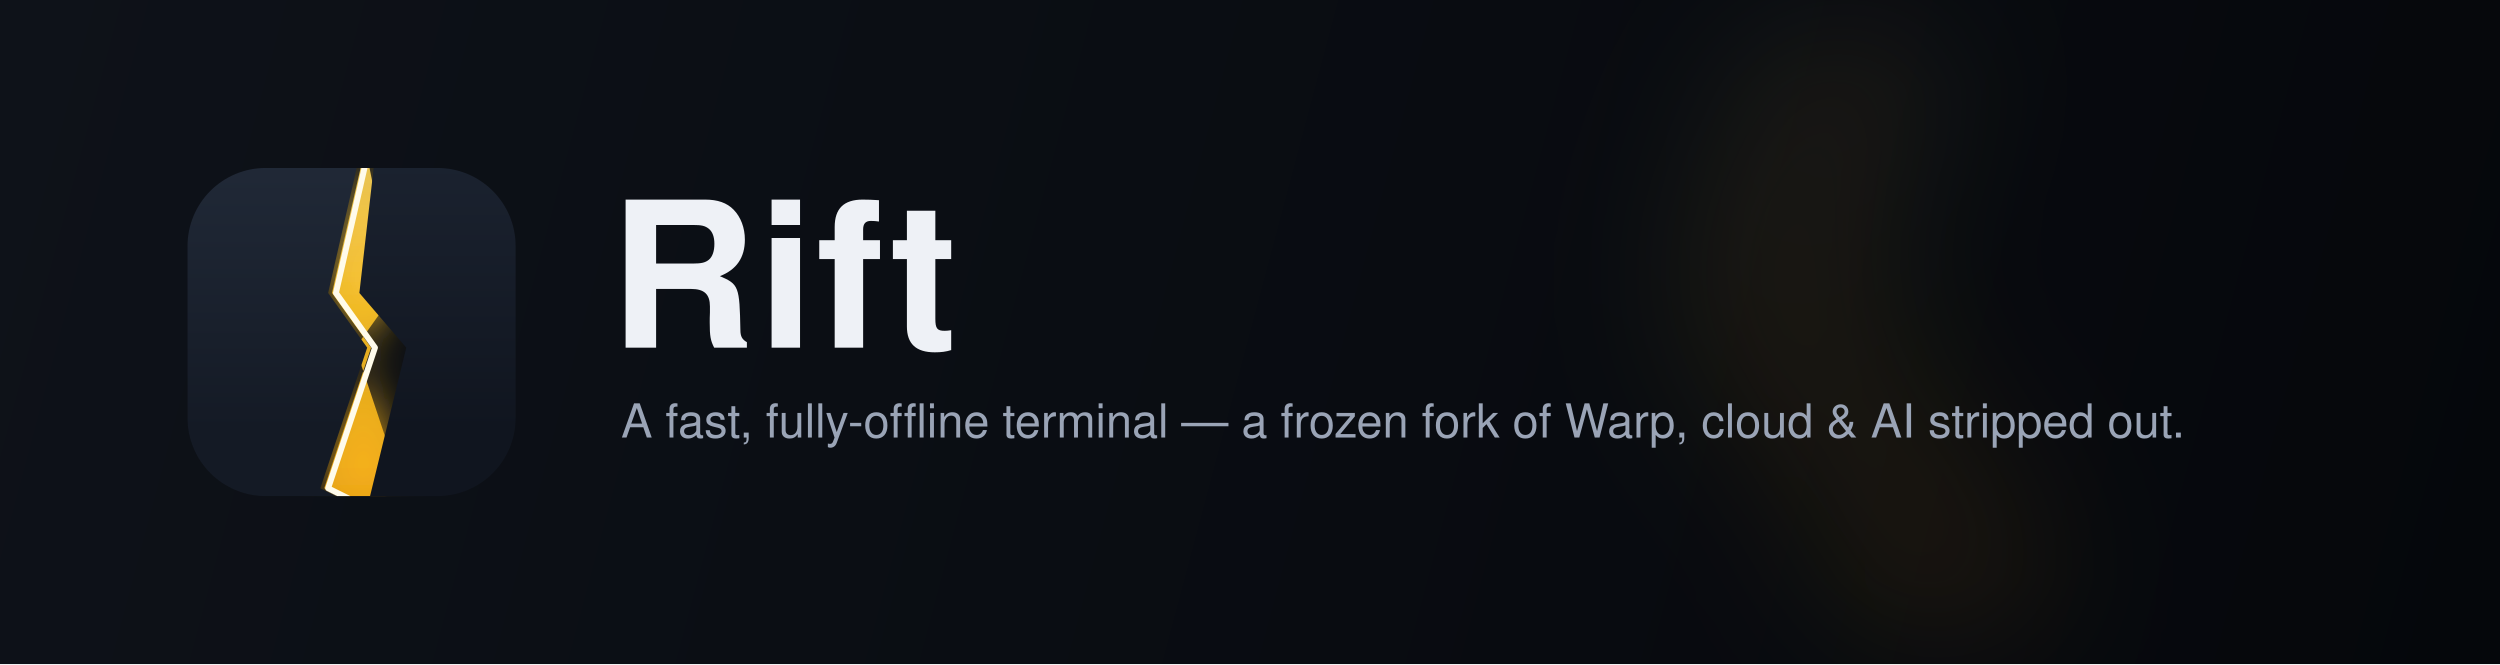
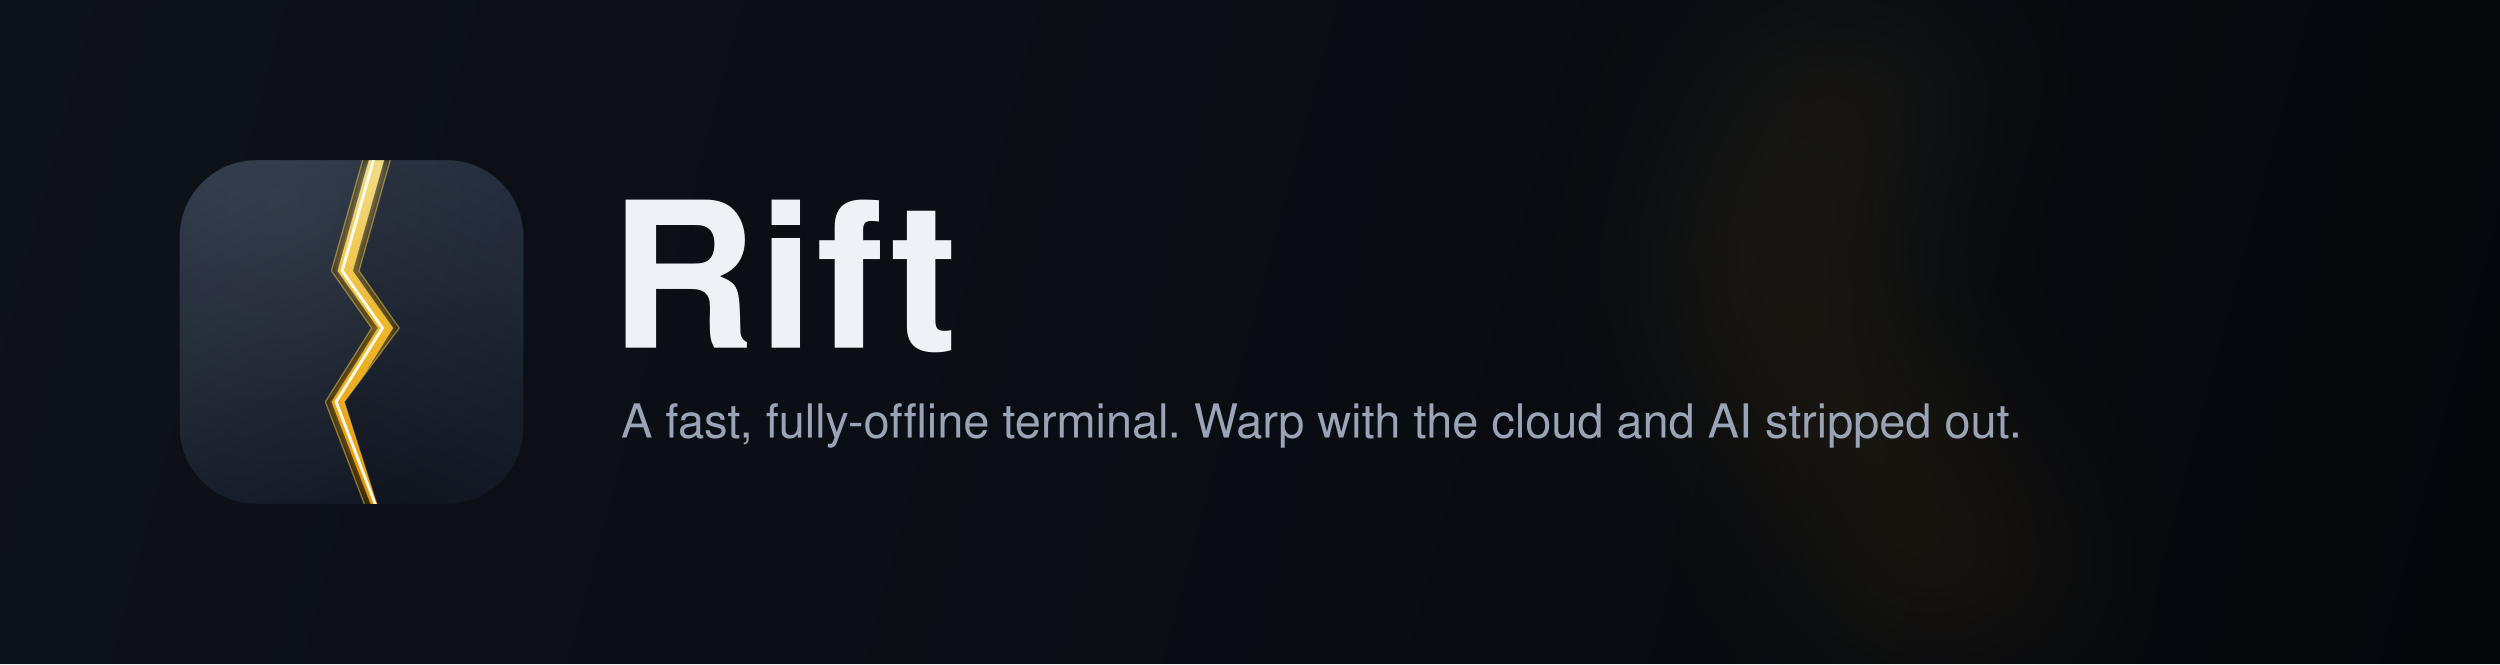
<svg xmlns="http://www.w3.org/2000/svg" width="1280" height="340" viewBox="0 0 1280 340" fill="none">
  <defs>
    <linearGradient id="bg" x1="0" y1="0" x2="1280" y2="340" gradientUnits="userSpaceOnUse">
      <stop offset="0" stop-color="#0e1219" />
      <stop offset="1" stop-color="#05070b" />
    </linearGradient>
    <linearGradient id="seam" x1="0" y1="0" x2="0" y2="340" gradientUnits="userSpaceOnUse">
      <stop offset="0" stop-color="#fde68a" />
      <stop offset="0.5" stop-color="#fbbf24" />
      <stop offset="1" stop-color="#f59e0b" />
    </linearGradient>
-     <linearGradient id="panelL" x1="0" y1="0" x2="0" y2="220" gradientUnits="userSpaceOnUse">
-       <stop offset="0" stop-color="#283242" />
-       <stop offset="1" stop-color="#141a25" />
+     <linearGradient id="panelL" x1="0" y1="80" x2="0" y2="260" gradientUnits="userSpaceOnUse">
+       <stop offset="0" stop-color="#303c50" />
+       <stop offset="1" stop-color="#1d2634" />
    </linearGradient>
-     <linearGradient id="panelR" x1="0" y1="0" x2="0" y2="220" gradientUnits="userSpaceOnUse">
-       <stop offset="0" stop-color="#212a39" />
-       <stop offset="1" stop-color="#10151f" />
+     <linearGradient id="panelR" x1="0" y1="80" x2="0" y2="260" gradientUnits="userSpaceOnUse">
+       <stop offset="0" stop-color="#28323f" />
+       <stop offset="1" stop-color="#161d29" />
    </linearGradient>
    <filter id="g" x="-60%" y="-60%" width="220%" height="220%">
      <feGaussianBlur stdDeviation="10" result="b" />
      <feMerge>
        <feMergeNode in="b" />
        <feMergeNode in="SourceGraphic" />
      </feMerge>
    </filter>
    <filter id="gbig" x="-200%" y="-80%" width="500%" height="260%">
      <feGaussianBlur stdDeviation="46" result="b" />
      <feMerge>
        <feMergeNode in="b" />
      </feMerge>
    </filter>
    <clipPath id="tile">
      <rect x="96" y="86" width="168" height="168" rx="40" ry="40" />
    </clipPath>
  </defs>
  <rect width="1280" height="340" fill="url(#bg)" />
  <g filter="url(#gbig)" opacity="0.18">
    <path d="M980,-40 L900,150 L1010,300 L920,400" stroke="url(#seam)" stroke-width="40" fill="none" />
  </g>
-   <g clip-path="url(#tile)">
-     <rect x="96" y="86" width="168" height="168" fill="#0b0e14" />
-     <g filter="url(#g)">
-       <path d="M186,80 L170,150 L190,178 L166,250 L186,260 L206,250 L182,178 L202,150 L188,80 Z" fill="url(#seam)" opacity="0.9" />
+   <svg x="92" y="82" width="176" height="176" viewBox="0 0 1024 1024">
+     <defs>
+       <linearGradient id="i_bg" x1="0" y1="0" x2="0" y2="1024" gradientUnits="userSpaceOnUse">
+         <stop offset="0" stop-color="#0b0e14" />
+         <stop offset="1" stop-color="#04060a" />
+       </linearGradient>
+       <linearGradient id="i_panelL" x1="0" y1="120" x2="430" y2="1024" gradientUnits="userSpaceOnUse">
+         <stop offset="0" stop-color="#283242" />
+         <stop offset="1" stop-color="#141a25" />
+       </linearGradient>
+       <linearGradient id="i_panelR" x1="1024" y1="120" x2="620" y2="1024" gradientUnits="userSpaceOnUse">
+         <stop offset="0" stop-color="#212a39" />
+         <stop offset="1" stop-color="#10151f" />
+       </linearGradient>
+       <linearGradient id="i_seam" x1="0" y1="0" x2="0" y2="1024" gradientUnits="userSpaceOnUse">
+         <stop offset="0" stop-color="#fde68a" />
+         <stop offset="0.5" stop-color="#fbbf24" />
+         <stop offset="1" stop-color="#f59e0b" />
+       </linearGradient>
+       <filter id="i_glow" x="-60%" y="-60%" width="220%" height="220%">
+         <feGaussianBlur stdDeviation="30" result="b" />
+         <feMerge>
+           <feMergeNode in="b" />
+           <feMergeNode in="SourceGraphic" />
+         </feMerge>
+       </filter>
+       <radialGradient id="i_sheen" cx="0.3" cy="0.12" r="0.9" gradientUnits="objectBoundingBox">
+         <stop offset="0" stop-color="#ffffff" stop-opacity="0.06" />
+         <stop offset="1" stop-color="#ffffff" stop-opacity="0" />
+       </radialGradient>
+       <clipPath id="i_tile">
+         <rect x="0" y="0" width="1024" height="1024" rx="228" ry="228" />
+       </clipPath>
+     </defs>
+     <g clip-path="url(#i_tile)">
+       <rect width="1024" height="1024" fill="url(#i_bg)" />
+       <g filter="url(#i_glow)">
+         <path d="M566,-10 L470,330 L590,500 L452,720 L572,1034 L600,1034 L500,720 L636,500 L516,330 L612,-10 Z" fill="url(#i_seam)" opacity="0.9" />
+       </g>
+       <path d="M-10,-10 L548,-10 L452,330 L572,500 L434,720 L554,1034 L-10,1034 Z" fill="url(#i_panelL)" />
+       <path d="M630,-10 L1034,-10 L1034,1034 L590,1034 L490,720 L654,500 L534,330 Z" fill="url(#i_panelR)" />
+       <path d="M580,-10 L484,330 L604,500 L466,720 L586,1034" stroke="#fffbeb" stroke-width="9" stroke-linejoin="round" stroke-linecap="round" fill="none" />
+       <path d="M548,-10 L452,330 L572,500 L434,720 L554,1034" stroke="#fcd34d" stroke-width="4" stroke-linejoin="round" fill="none" opacity="0.5" />
+       <path d="M630,-10 L534,330 L654,500 L490,720 L590,1034" stroke="#fcd34d" stroke-width="4" stroke-linejoin="round" fill="none" opacity="0.5" />
+       <rect width="1024" height="1024" fill="url(#i_sheen)" />
    </g>
-     <path d="M88,80 L184,80 L168,150 L188,178 L164,250 L184,260 L88,260 Z" fill="url(#panelL)" />
-     <path d="M192,80 L272,80 L272,260 L188,260 L208,178 L184,150 Z" fill="url(#panelR)" />
-     <path d="M188,80 L172,150 L192,178 L168,250 L188,260" stroke="#fffbeb" stroke-width="3" fill="none" stroke-linejoin="round" />
-   </g>
+   </svg>
  <text x="312" y="178" font-family="Helvetica, Arial, sans-serif" font-size="104" font-weight="700" fill="#eef1f6" letter-spacing="1">Rift</text>
-   <text x="318" y="224" font-family="Helvetica, Arial, sans-serif" font-size="24" font-weight="400" fill="#9aa4b6">A fast, fully-offline terminal — a frozen fork of Warp, cloud &amp; AI stripped out.</text>
+   <text x="318" y="224" font-family="Helvetica, Arial, sans-serif" font-size="24" font-weight="400" fill="#9aa4b6">A fast, fully-offline terminal. Warp with the cloud and AI stripped out.</text>
</svg>
